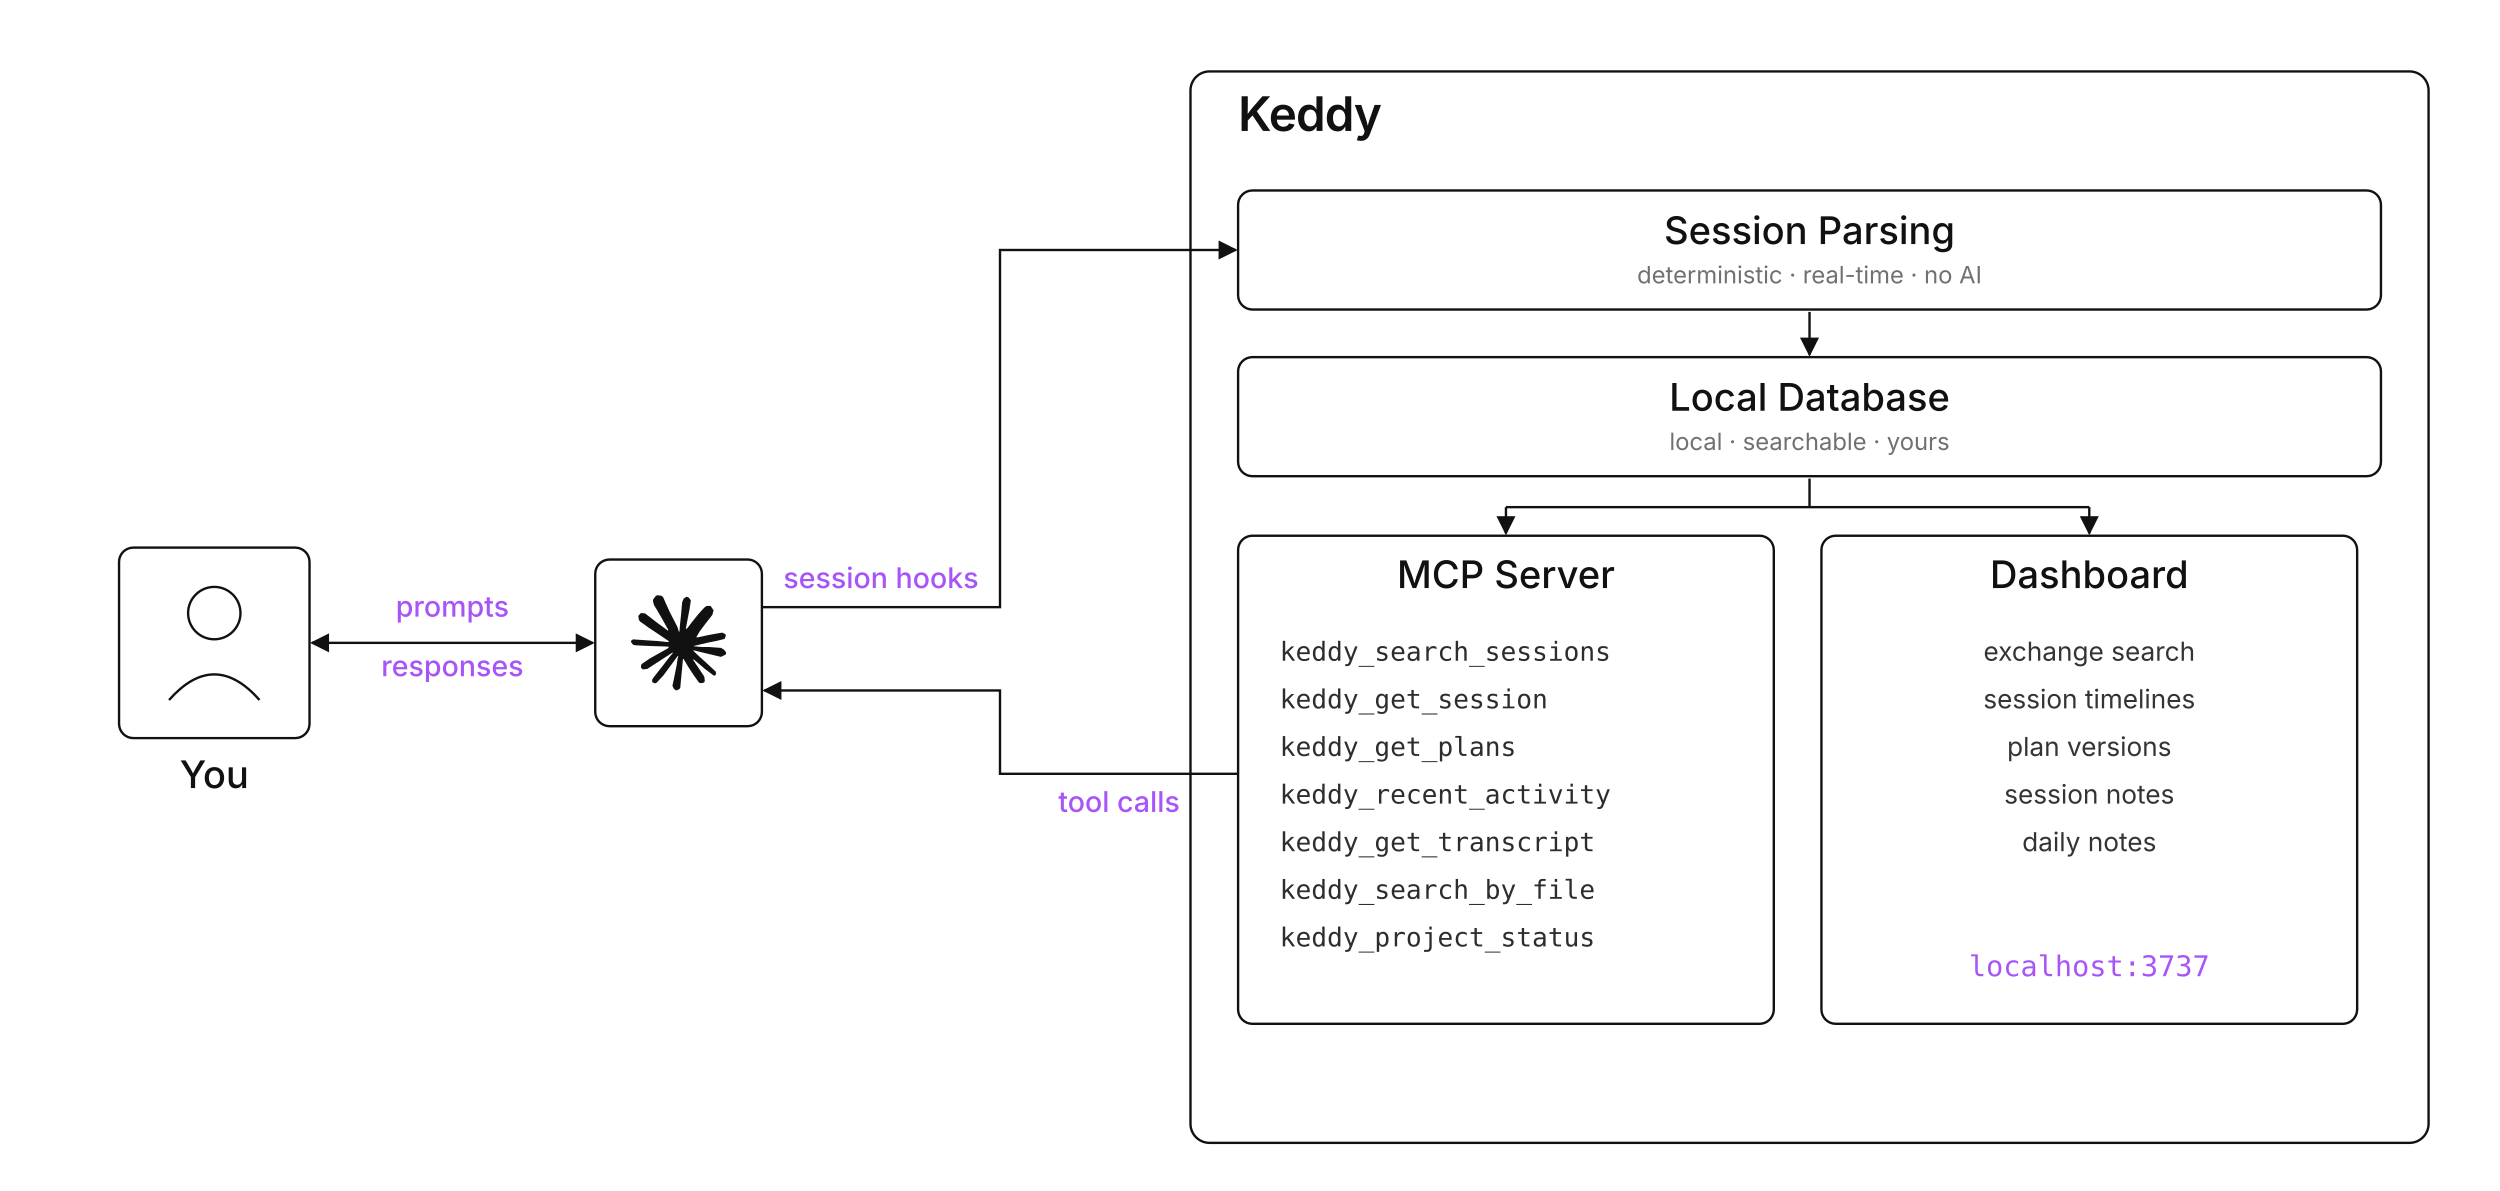
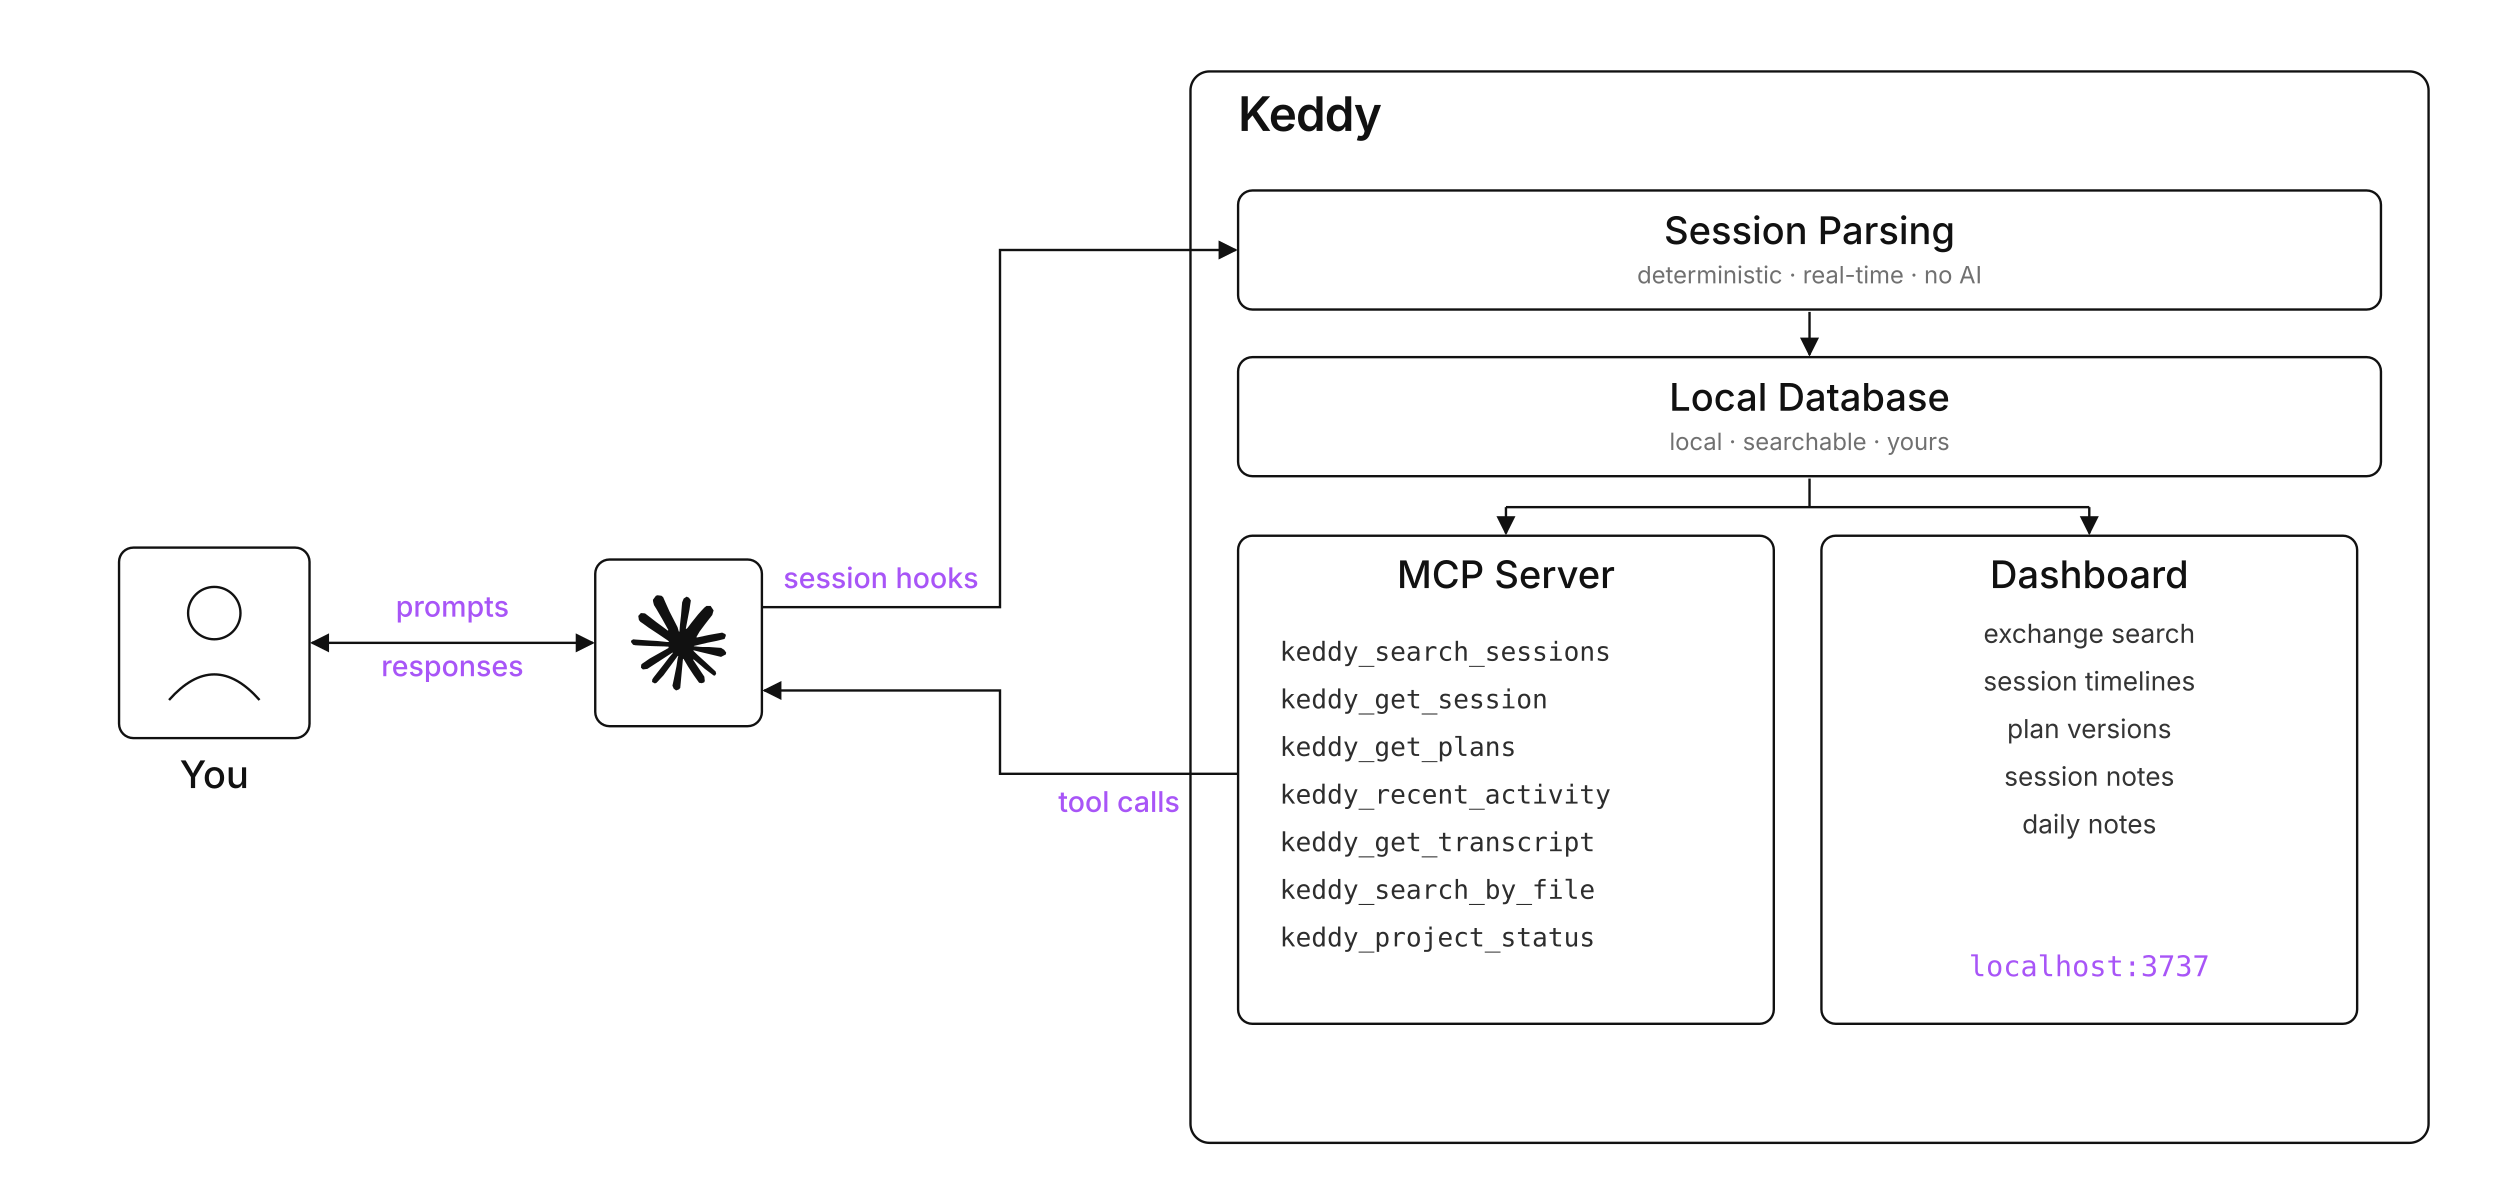
<svg xmlns="http://www.w3.org/2000/svg" viewBox="0 0 2100 1000" role="img" aria-label="Keddy architecture: You interact with Claude Code; Claude Code sends session hooks to Keddy's session reader, which writes to a local database. The database serves both MCP tools that Claude can call, and a dashboard you open in your browser.">
  <defs>
    <style>
      .box { fill: none; stroke: #111111; stroke-width: 2; }
      .label { font-family: -apple-system, BlinkMacSystemFont, "Inter", "Helvetica Neue", Arial, sans-serif; fill: #111111; }
      .label-box { font-size: 32px; font-weight: 500; }
      .label-sub { font-size: 20px; font-weight: 400; opacity: 0.6; }
      .label-title { font-size: 40px; font-weight: 600; letter-spacing: -0.02em; }
      .label-arrow { font-family: -apple-system, BlinkMacSystemFont, "Inter", "Helvetica Neue", Arial, sans-serif; font-size: 24px; font-weight: 500; fill: #a855f7; }
      .tool-list { font-family: ui-monospace, "SF Mono", Menlo, Consolas, monospace; font-size: 22px; fill: #111111; opacity: 0.88; }
      .capability-list { font-family: -apple-system, BlinkMacSystemFont, "Inter", "Helvetica Neue", Arial, sans-serif; font-size: 22px; fill: #111111; opacity: 0.85; }
      .arrow { stroke: #111111; stroke-width: 2; fill: none; }
    </style>
    <marker id="arrowhead" viewBox="0 0 10 10" refX="9" refY="5" markerWidth="8" markerHeight="8" orient="auto-start-reverse">
      <path d="M 0 0 L 10 5 L 0 10 z" fill="#111111" />
    </marker>
  </defs>
  <rect x="100" y="460" width="160" height="160" rx="12" class="box" />
  <circle cx="180" cy="515" r="22" fill="none" stroke="#111111" stroke-width="2" />
  <path d="M 142 588 Q 180 545 218 588" fill="none" stroke="#111111" stroke-width="2" />
  <text x="180" y="662" text-anchor="middle" class="label label-box">You</text>
  <line x1="262" y1="540" x2="498" y2="540" class="arrow" marker-end="url(#arrowhead)" marker-start="url(#arrowhead)" />
  <text x="380" y="518" text-anchor="middle" class="label-arrow">prompts</text>
  <text x="380" y="568" text-anchor="middle" class="label-arrow">responses</text>
  <rect x="500" y="470" width="140" height="140" rx="12" class="box" />
  <svg x="530" y="500" width="80" height="80" viewBox="0 0 24 24">
    <path fill="#111111" d="m4.714 15.956 4.717-2.647.079-.231-.079-.128h-.231l-.789-.049-2.696-.073-2.337-.097-2.265-.121-.571-.121-.534-.704.055-.352.48-.322.686.061 1.518.103 2.277.158 1.651.097 2.447.255h.389l.055-.158-.134-.097-.103-.097L6.973 9.836l-2.55-1.688-1.336-.971-.723-.492-.364-.461-.158-1.008.656-.723.88.061.225.061.892.686 1.906 1.475 2.489 1.834.364.303.146-.103.018-.073-.164-.273-1.354-2.447-1.445-2.489-.643-1.032-.17-.619c-.061-.255-.103-.467-.103-.729L6.287.134 6.7 0l.996.134.419.364.619 1.415 1.002 2.228 1.554 3.03.455.898.243.832.091.255h.158v-.146l.128-1.706.237-2.095.231-2.696.079-.759.376-.911.747-.492.583.279.48.686-.067.443-.285 1.852-.559 2.902-.364 1.943h.212l.243-.243.984-1.305 1.651-2.064.729-.82.85-.905.546-.431h1.032l.759 1.129-.34 1.166-1.062 1.348-.88 1.141-1.263 1.7-.789 1.36.073.109.188-.018 2.853-.607 1.542-.279 1.84-.316.832.389.091.395-.328.807-1.967.486-2.307.461-3.436.814-.043.03.049.061 1.548.146.662.036h1.621l3.018.225.789.522.474.638-.079.486-1.214.619-1.639-.389-3.825-.911-1.311-.328h-.182v.109l1.093 1.069 2.003 1.809 2.507 2.331.128.577-.322.455-.34-.049-2.204-1.657-.85-.747-1.925-1.621h-.128v.17l.443.65 2.344 3.521.121 1.081-.17.352-.607.212-.668-.121-1.372-1.925L14.38 17.959l-1.141-1.943-.14.079-.674 7.255-.316.37-.729.279-.607-.461-.322-.747.322-1.475.389-1.925.316-1.53.285-1.9.17-.631-.012-.043-.14.018-1.433 1.967-2.18 2.945-1.724 1.846-.413.164-.716-.37.067-.662.401-.589 2.386-3.036 1.439-1.882.929-1.087-.006-.158h-.055l-6.338 4.116-1.129.146-.486-.455.061-.747.231-.243 1.906-1.311Z" />
  </svg>
  <path d="M 640 510 L 840 510 L 840 210 L 1038 210" class="arrow" marker-end="url(#arrowhead)" />
  <text x="740" y="494" text-anchor="middle" class="label-arrow">session hooks</text>
  <path d="M 1040 650 L 840 650 L 840 580 L 642 580" class="arrow" marker-end="url(#arrowhead)" />
  <text x="940" y="682" text-anchor="middle" class="label-arrow">tool calls</text>
  <rect x="1000" y="60" width="1040" height="900" rx="16" class="box" />
  <text x="1040" y="110" class="label label-title">Keddy</text>
  <rect x="1040" y="160" width="960" height="100" rx="12" class="box" />
  <text x="1520" y="205" text-anchor="middle" class="label label-box">Session Parsing</text>
  <text x="1520" y="238" text-anchor="middle" class="label label-sub">deterministic · real-time · no AI</text>
  <line x1="1520" y1="262" x2="1520" y2="298" class="arrow" marker-end="url(#arrowhead)" />
  <rect x="1040" y="300" width="960" height="100" rx="12" class="box" />
  <text x="1520" y="345" text-anchor="middle" class="label label-box">Local Database</text>
  <text x="1520" y="378" text-anchor="middle" class="label label-sub">local · searchable · yours</text>
  <line x1="1520" y1="402" x2="1520" y2="426" class="arrow" />
  <line x1="1265" y1="426" x2="1755" y2="426" class="arrow" />
  <line x1="1265" y1="426" x2="1265" y2="448" class="arrow" marker-end="url(#arrowhead)" />
  <line x1="1755" y1="426" x2="1755" y2="448" class="arrow" marker-end="url(#arrowhead)" />
  <rect x="1040" y="450" width="450" height="410" rx="12" class="box" />
  <text x="1265" y="494" text-anchor="middle" class="label label-box">MCP Server</text>
  <g class="tool-list">
    <text x="1075" y="555">keddy_search_sessions</text>
    <text x="1075" y="595">keddy_get_session</text>
    <text x="1075" y="635">keddy_get_plans</text>
    <text x="1075" y="675">keddy_recent_activity</text>
    <text x="1075" y="715">keddy_get_transcript</text>
    <text x="1075" y="755">keddy_search_by_file</text>
    <text x="1075" y="795">keddy_project_status</text>
  </g>
  <rect x="1530" y="450" width="450" height="410" rx="12" class="box" />
  <text x="1755" y="494" text-anchor="middle" class="label label-box">Dashboard</text>
  <g class="capability-list">
-     <text x="1755" y="555" text-anchor="middle">exchange search</text>
-     <text x="1755" y="595" text-anchor="middle">session timelines</text>
-     <text x="1755" y="635" text-anchor="middle">plan versions</text>
-     <text x="1755" y="675" text-anchor="middle">session notes</text>
-     <text x="1755" y="715" text-anchor="middle">daily notes</text>
+     <text x="1755" y="540" text-anchor="middle">exchange search</text>
+     <text x="1755" y="580" text-anchor="middle">session timelines</text>
+     <text x="1755" y="620" text-anchor="middle">plan versions</text>
+     <text x="1755" y="660" text-anchor="middle">session notes</text>
+     <text x="1755" y="700" text-anchor="middle">daily notes</text>
  </g>
  <text x="1755" y="820" text-anchor="middle" class="label-arrow" style="font-family: ui-monospace, 'SF Mono', Menlo, Consolas, monospace;">localhost:3737</text>
</svg>
